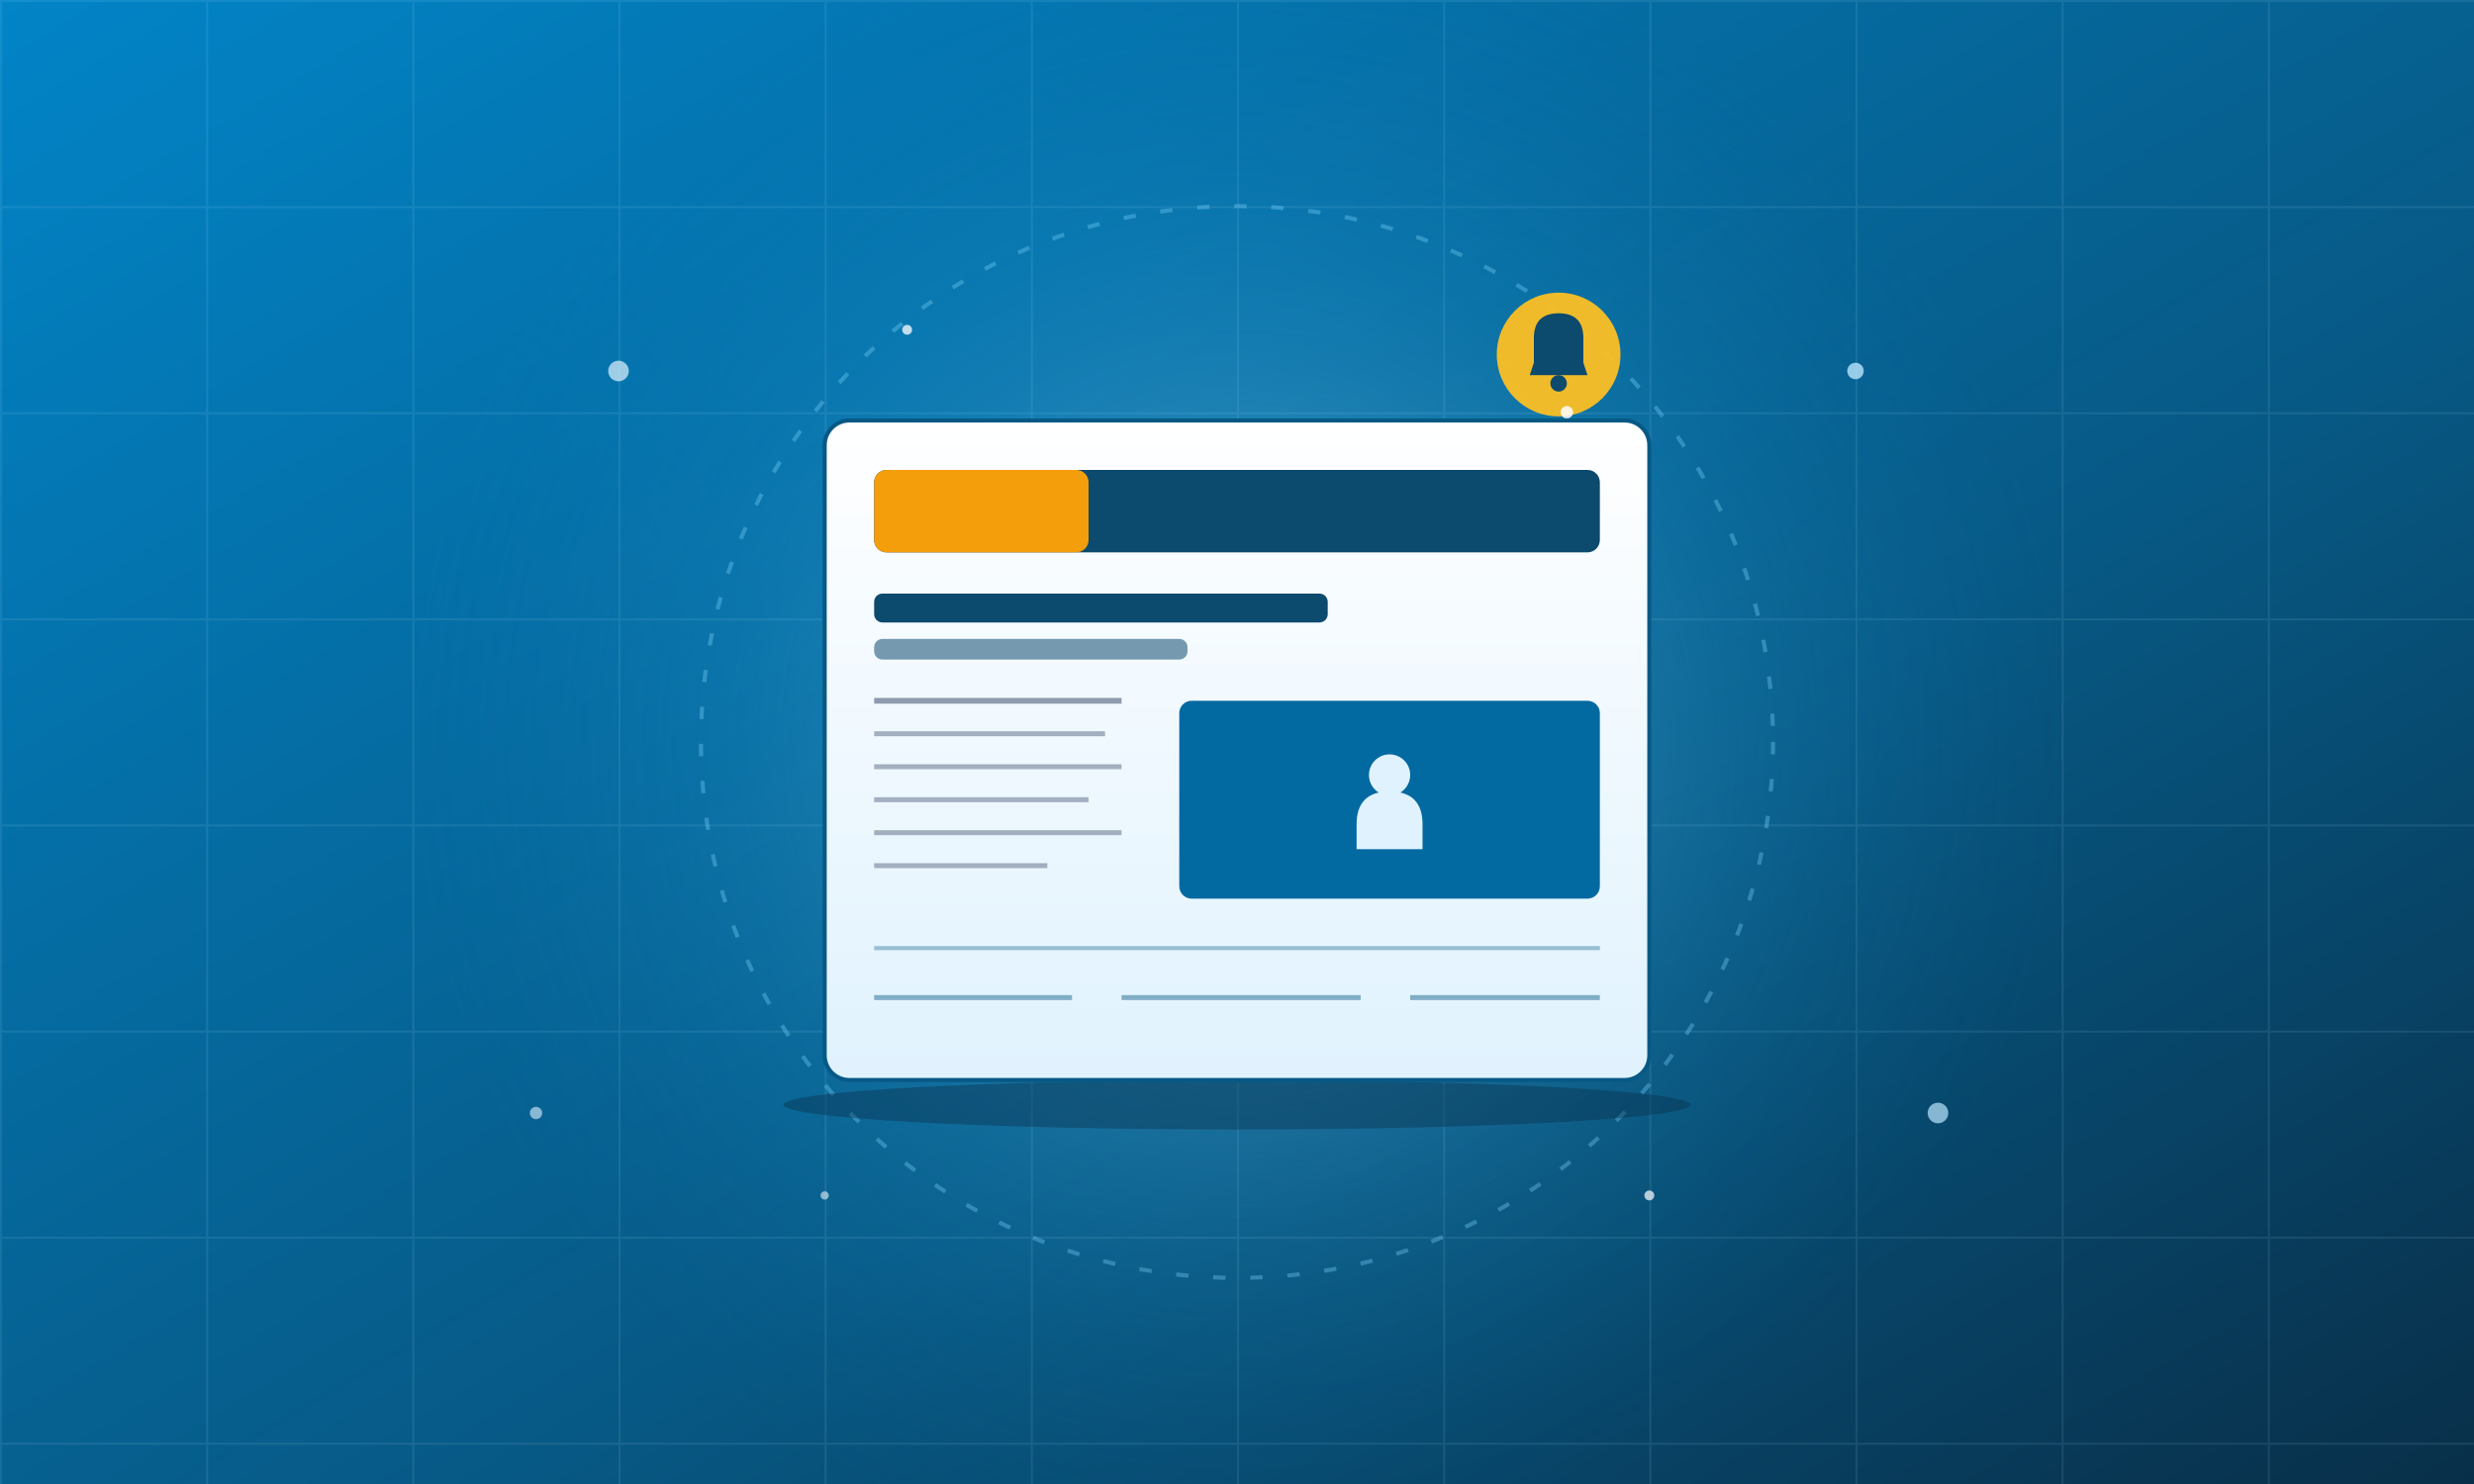
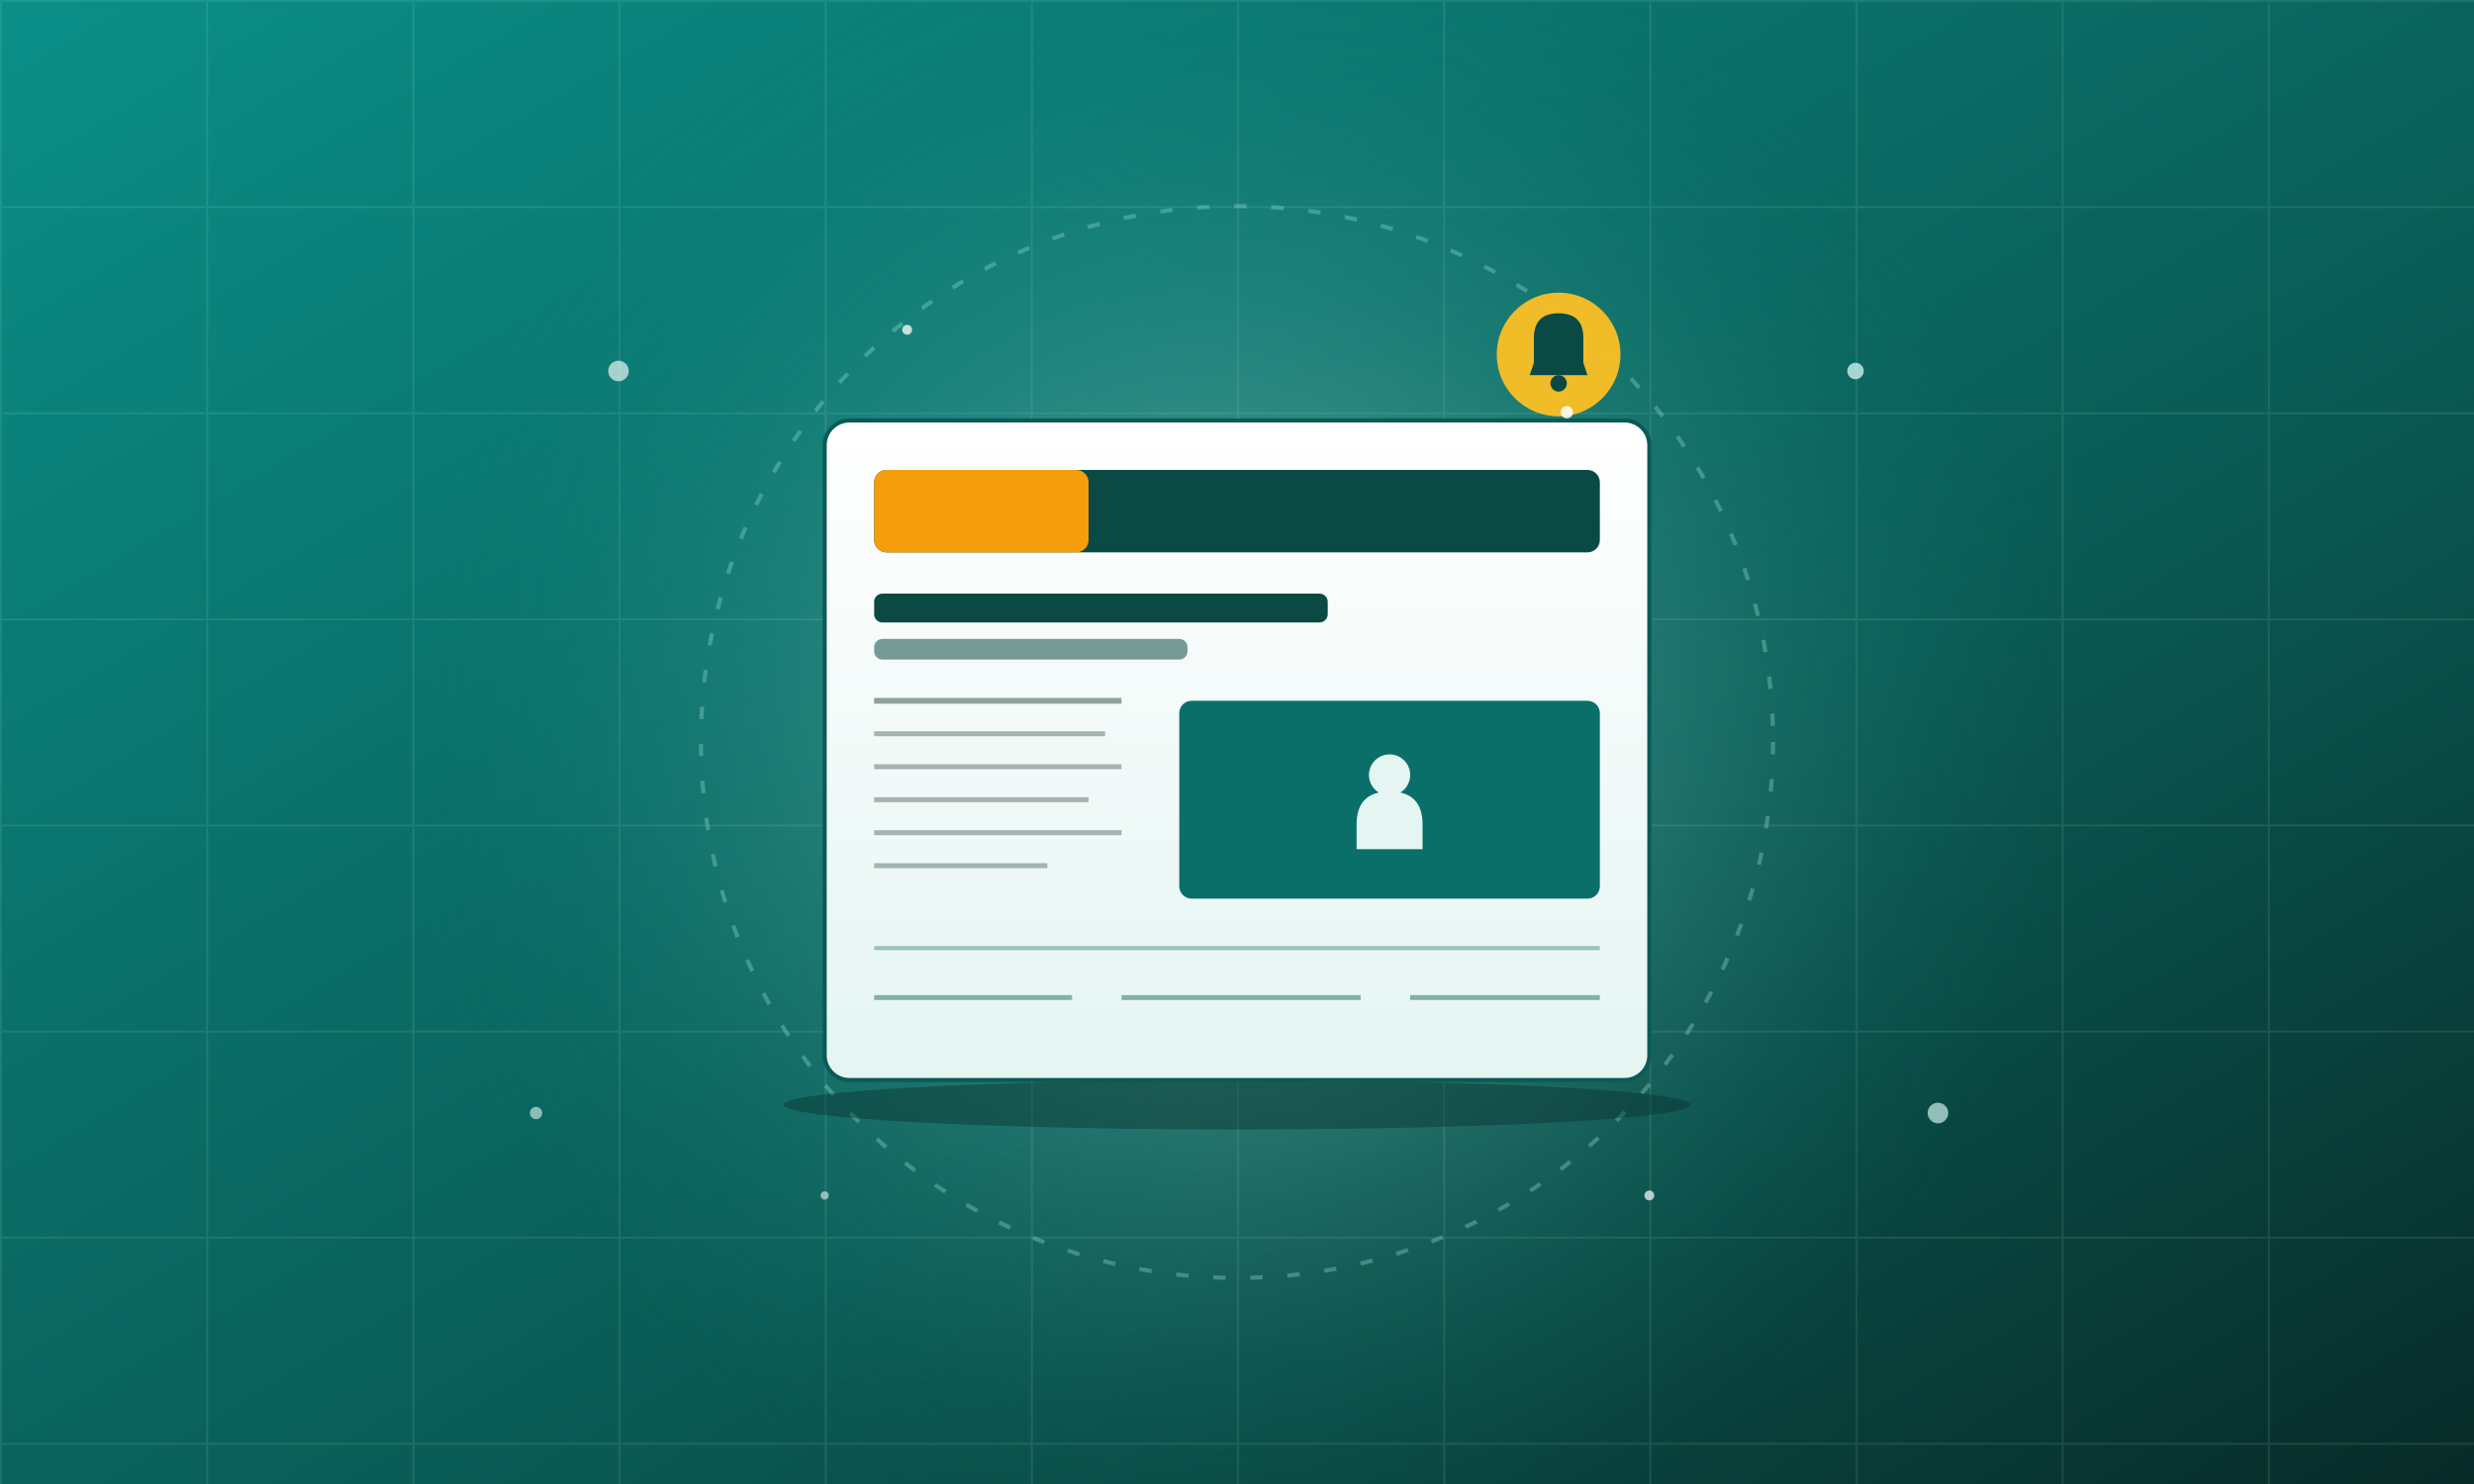
<svg xmlns="http://www.w3.org/2000/svg" viewBox="0 0 600 360" width="600" height="360" preserveAspectRatio="xMidYMid slice">
  <defs>
    <linearGradient id="bgGrad" x1="0" y1="0" x2="1" y2="1">
-       <stop offset="0%" stop-color="#0284c7" />
-       <stop offset="60%" stop-color="#075985" />
-       <stop offset="100%" stop-color="#082f49" />
+       <stop offset="0%" stop-color="#0a8f88" />
+       <stop offset="60%" stop-color="#0a5b55" />
+       <stop offset="100%" stop-color="#082b28" />
    </linearGradient>
    <linearGradient id="paperGrad" x1="0" y1="0" x2="0" y2="1">
      <stop offset="0%" stop-color="#ffffff" />
-       <stop offset="100%" stop-color="#e0f2fe" />
+       <stop offset="100%" stop-color="#e5f5f2" />
    </linearGradient>
    <radialGradient id="centerGlow" cx="50%" cy="50%" r="50%">
-       <stop offset="0%" stop-color="#bae6fd" stop-opacity="0.45" />
-       <stop offset="60%" stop-color="#38bdf8" stop-opacity="0.14" />
-       <stop offset="100%" stop-color="#0284c7" stop-opacity="0" />
+       <stop offset="0%" stop-color="#ccf0eb" stop-opacity="0.45" />
+       <stop offset="60%" stop-color="#6fd0c6" stop-opacity="0.14" />
+       <stop offset="100%" stop-color="#0a8f88" stop-opacity="0" />
    </radialGradient>
    <pattern id="gridPattern" x="0" y="0" width="50" height="50" patternUnits="userSpaceOnUse">
-       <path d="M 50 0 L 0 0 0 50" fill="none" stroke="#bae6fd" stroke-opacity="0.1" stroke-width="1" />
+       <path d="M 50 0 L 0 0 0 50" fill="none" stroke="#ccf0eb" stroke-opacity="0.1" stroke-width="1" />
    </pattern>
  </defs>
  <rect width="600" height="360" fill="url(#bgGrad)" />
  <rect width="600" height="360" fill="url(#gridPattern)" />
  <circle cx="300" cy="180" r="200" fill="url(#centerGlow)" />
-   <circle cx="300" cy="180" r="130" fill="none" stroke="#7dd3fc" stroke-opacity="0.35" stroke-width="1" stroke-dasharray="3 6" />
-   <circle cx="150" cy="90" r="2.5" fill="#e0f2fe" opacity="0.7" />
-   <circle cx="450" cy="90" r="2" fill="#bae6fd" opacity="0.8" />
-   <circle cx="130" cy="270" r="1.5" fill="#e0f2fe" opacity="0.6" />
-   <circle cx="470" cy="270" r="2.5" fill="#bae6fd" opacity="0.7" />
+   <circle cx="300" cy="180" r="130" fill="none" stroke="#96ded5" stroke-opacity="0.35" stroke-width="1" stroke-dasharray="3 6" />
+   <circle cx="150" cy="90" r="2.5" fill="#e5f5f2" opacity="0.7" />
+   <circle cx="450" cy="90" r="2" fill="#ccf0eb" opacity="0.8" />
+   <circle cx="130" cy="270" r="1.5" fill="#e5f5f2" opacity="0.6" />
+   <circle cx="470" cy="270" r="2.5" fill="#ccf0eb" opacity="0.7" />
  <g transform="translate(300 182)">
-     <ellipse cx="0" cy="86" rx="110" ry="6" fill="#082f49" fill-opacity="0.4" />
-     <rect x="-100" y="-80" width="200" height="160" rx="6" fill="url(#paperGrad)" stroke="#075985" stroke-width="1" />
-     <rect x="-88" y="-68" width="176" height="20" rx="3" fill="#0c4a6e" />
+     <ellipse cx="0" cy="86" rx="110" ry="6" fill="#082b28" fill-opacity="0.4" />
+     <rect x="-100" y="-80" width="200" height="160" rx="6" fill="url(#paperGrad)" stroke="#0a5b55" stroke-width="1" />
+     <rect x="-88" y="-68" width="176" height="20" rx="3" fill="#0b4a44" />
    <rect x="-88" y="-68" width="52" height="20" rx="3" fill="#f59e0b" />
-     <rect x="-88" y="-38" width="110" height="7" rx="2" fill="#0c4a6e" />
-     <rect x="-88" y="-27" width="76" height="5" rx="2" fill="#0c4a6e" opacity="0.55" />
-     <line x1="-88" y1="-12" x2="-28" y2="-12" stroke="#64748b" stroke-width="1.4" opacity="0.7" />
-     <line x1="-88" y1="-4" x2="-32" y2="-4" stroke="#64748b" stroke-width="1.2" opacity="0.55" />
-     <line x1="-88" y1="4" x2="-28" y2="4" stroke="#64748b" stroke-width="1.2" opacity="0.55" />
-     <line x1="-88" y1="12" x2="-36" y2="12" stroke="#64748b" stroke-width="1.2" opacity="0.55" />
-     <line x1="-88" y1="20" x2="-28" y2="20" stroke="#64748b" stroke-width="1.2" opacity="0.55" />
-     <line x1="-88" y1="28" x2="-46" y2="28" stroke="#64748b" stroke-width="1.2" opacity="0.55" />
-     <rect x="-14" y="-12" width="102" height="48" rx="3" fill="#0369a1" />
+     <rect x="-88" y="-38" width="110" height="7" rx="2" fill="#0b4a44" />
+     <rect x="-88" y="-27" width="76" height="5" rx="2" fill="#0b4a44" opacity="0.55" />
+     <line x1="-88" y1="-12" x2="-28" y2="-12" stroke="#647a74" stroke-width="1.4" opacity="0.7" />
+     <line x1="-88" y1="-4" x2="-32" y2="-4" stroke="#647a74" stroke-width="1.2" opacity="0.55" />
+     <line x1="-88" y1="4" x2="-28" y2="4" stroke="#647a74" stroke-width="1.2" opacity="0.55" />
+     <line x1="-88" y1="12" x2="-36" y2="12" stroke="#647a74" stroke-width="1.2" opacity="0.55" />
+     <line x1="-88" y1="20" x2="-28" y2="20" stroke="#647a74" stroke-width="1.2" opacity="0.55" />
+     <line x1="-88" y1="28" x2="-46" y2="28" stroke="#647a74" stroke-width="1.2" opacity="0.55" />
+     <rect x="-14" y="-12" width="102" height="48" rx="3" fill="#0a6f68" />
    <g transform="translate(37 12)">
-       <circle cx="0" cy="-6" r="5" fill="#e0f2fe" />
-       <path d="M -8 6 Q -8 -2 0 -2 Q 8 -2 8 6 L 8 12 L -8 12 Z" fill="#e0f2fe" />
+       <circle cx="0" cy="-6" r="5" fill="#e5f5f2" />
+       <path d="M -8 6 Q -8 -2 0 -2 Q 8 -2 8 6 L 8 12 L -8 12 Z" fill="#e5f5f2" />
    </g>
-     <line x1="-88" y1="48" x2="88" y2="48" stroke="#075985" stroke-width="1" opacity="0.35" />
-     <line x1="-88" y1="60" x2="-40" y2="60" stroke="#075985" stroke-width="1.2" opacity="0.45" />
-     <line x1="-28" y1="60" x2="30" y2="60" stroke="#075985" stroke-width="1.2" opacity="0.45" />
-     <line x1="42" y1="60" x2="88" y2="60" stroke="#075985" stroke-width="1.2" opacity="0.45" />
+     <line x1="-88" y1="48" x2="88" y2="48" stroke="#0a5b55" stroke-width="1" opacity="0.35" />
+     <line x1="-88" y1="60" x2="-40" y2="60" stroke="#0a5b55" stroke-width="1.2" opacity="0.45" />
+     <line x1="-28" y1="60" x2="30" y2="60" stroke="#0a5b55" stroke-width="1.2" opacity="0.45" />
+     <line x1="42" y1="60" x2="88" y2="60" stroke="#0a5b55" stroke-width="1.2" opacity="0.45" />
    <g transform="translate(78 -96)">
      <circle cx="0" cy="0" r="15" fill="#fbbf24" opacity="0.95" />
-       <path d="M -6 -4 Q -6 -10 0 -10 Q 6 -10 6 -4 L 6 2 L 7 5 L -7 5 L -6 2 Z" fill="#0c4a6e" />
-       <circle cx="0" cy="7" r="2" fill="#0c4a6e" />
+       <path d="M -6 -4 Q -6 -10 0 -10 Q 6 -10 6 -4 L 6 2 L 7 5 L -7 5 L -6 2 Z" fill="#0b4a44" />
+       <circle cx="0" cy="7" r="2" fill="#0b4a44" />
    </g>
  </g>
  <g fill="#ffffff">
    <circle cx="220" cy="80" r="1.2" opacity="0.75" />
    <circle cx="380" cy="100" r="1.5" opacity="0.85" />
    <circle cx="200" cy="290" r="1" opacity="0.55" />
    <circle cx="400" cy="290" r="1.2" opacity="0.7" />
  </g>
</svg>
